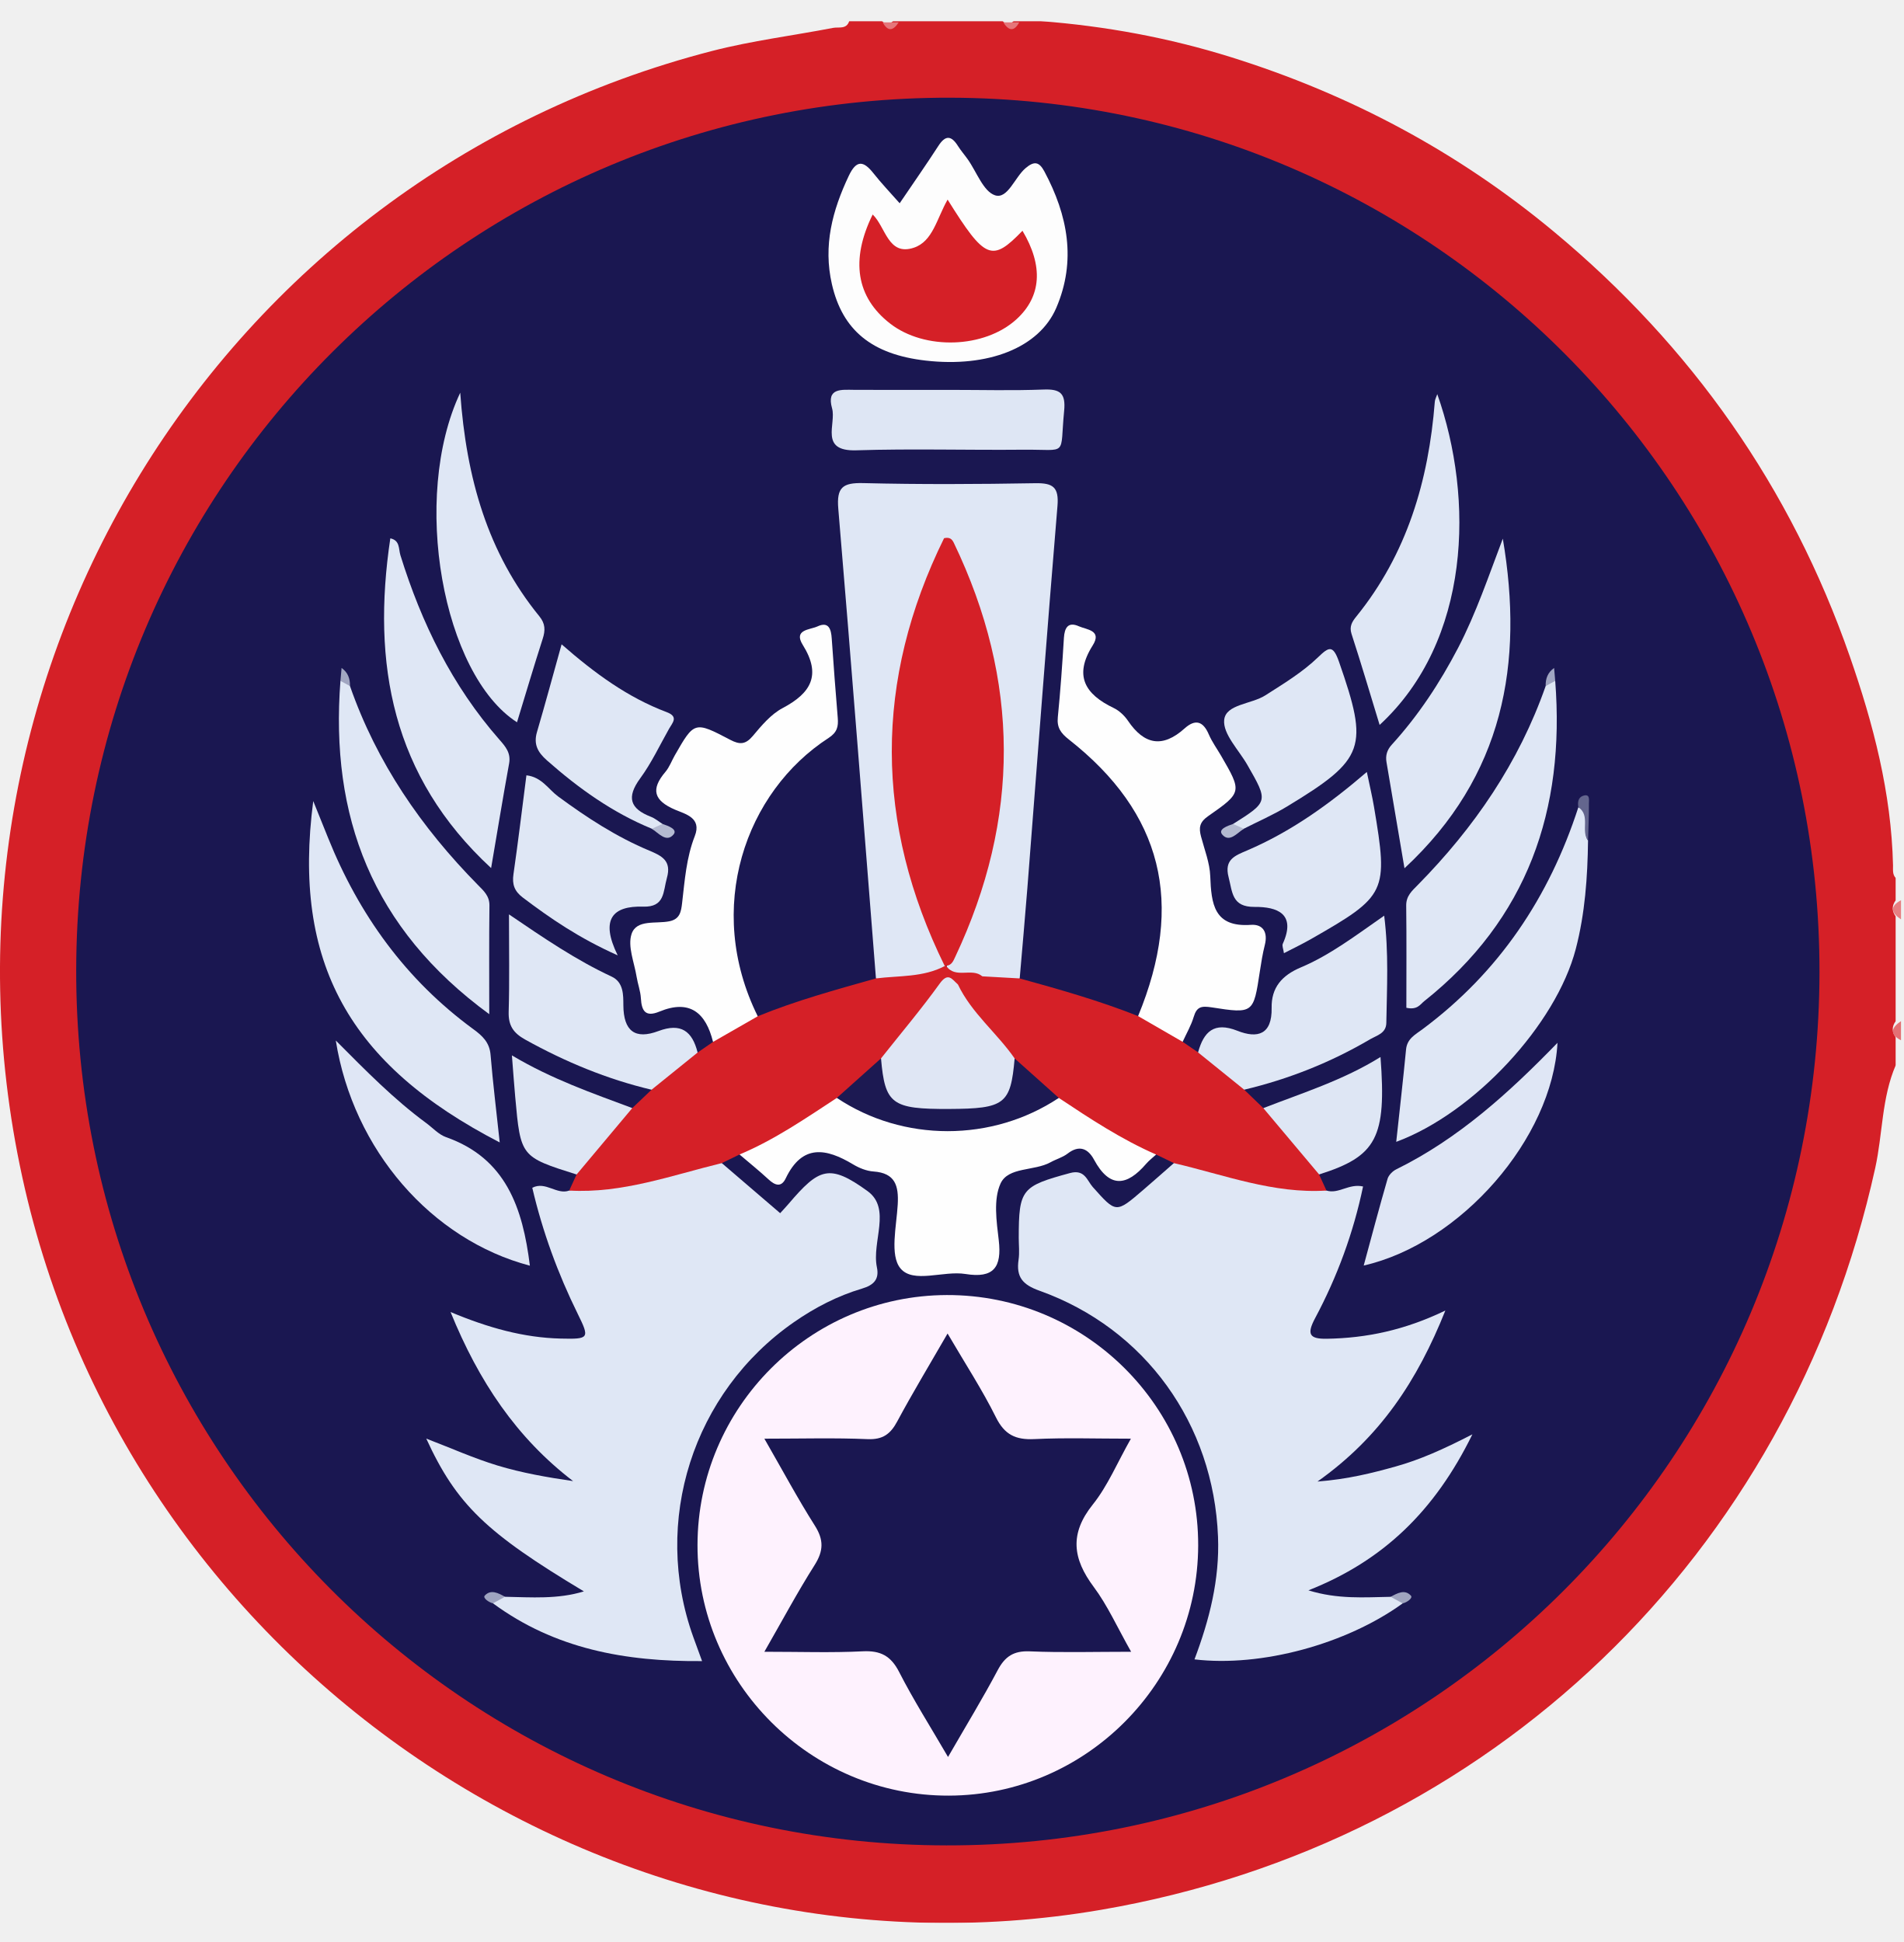
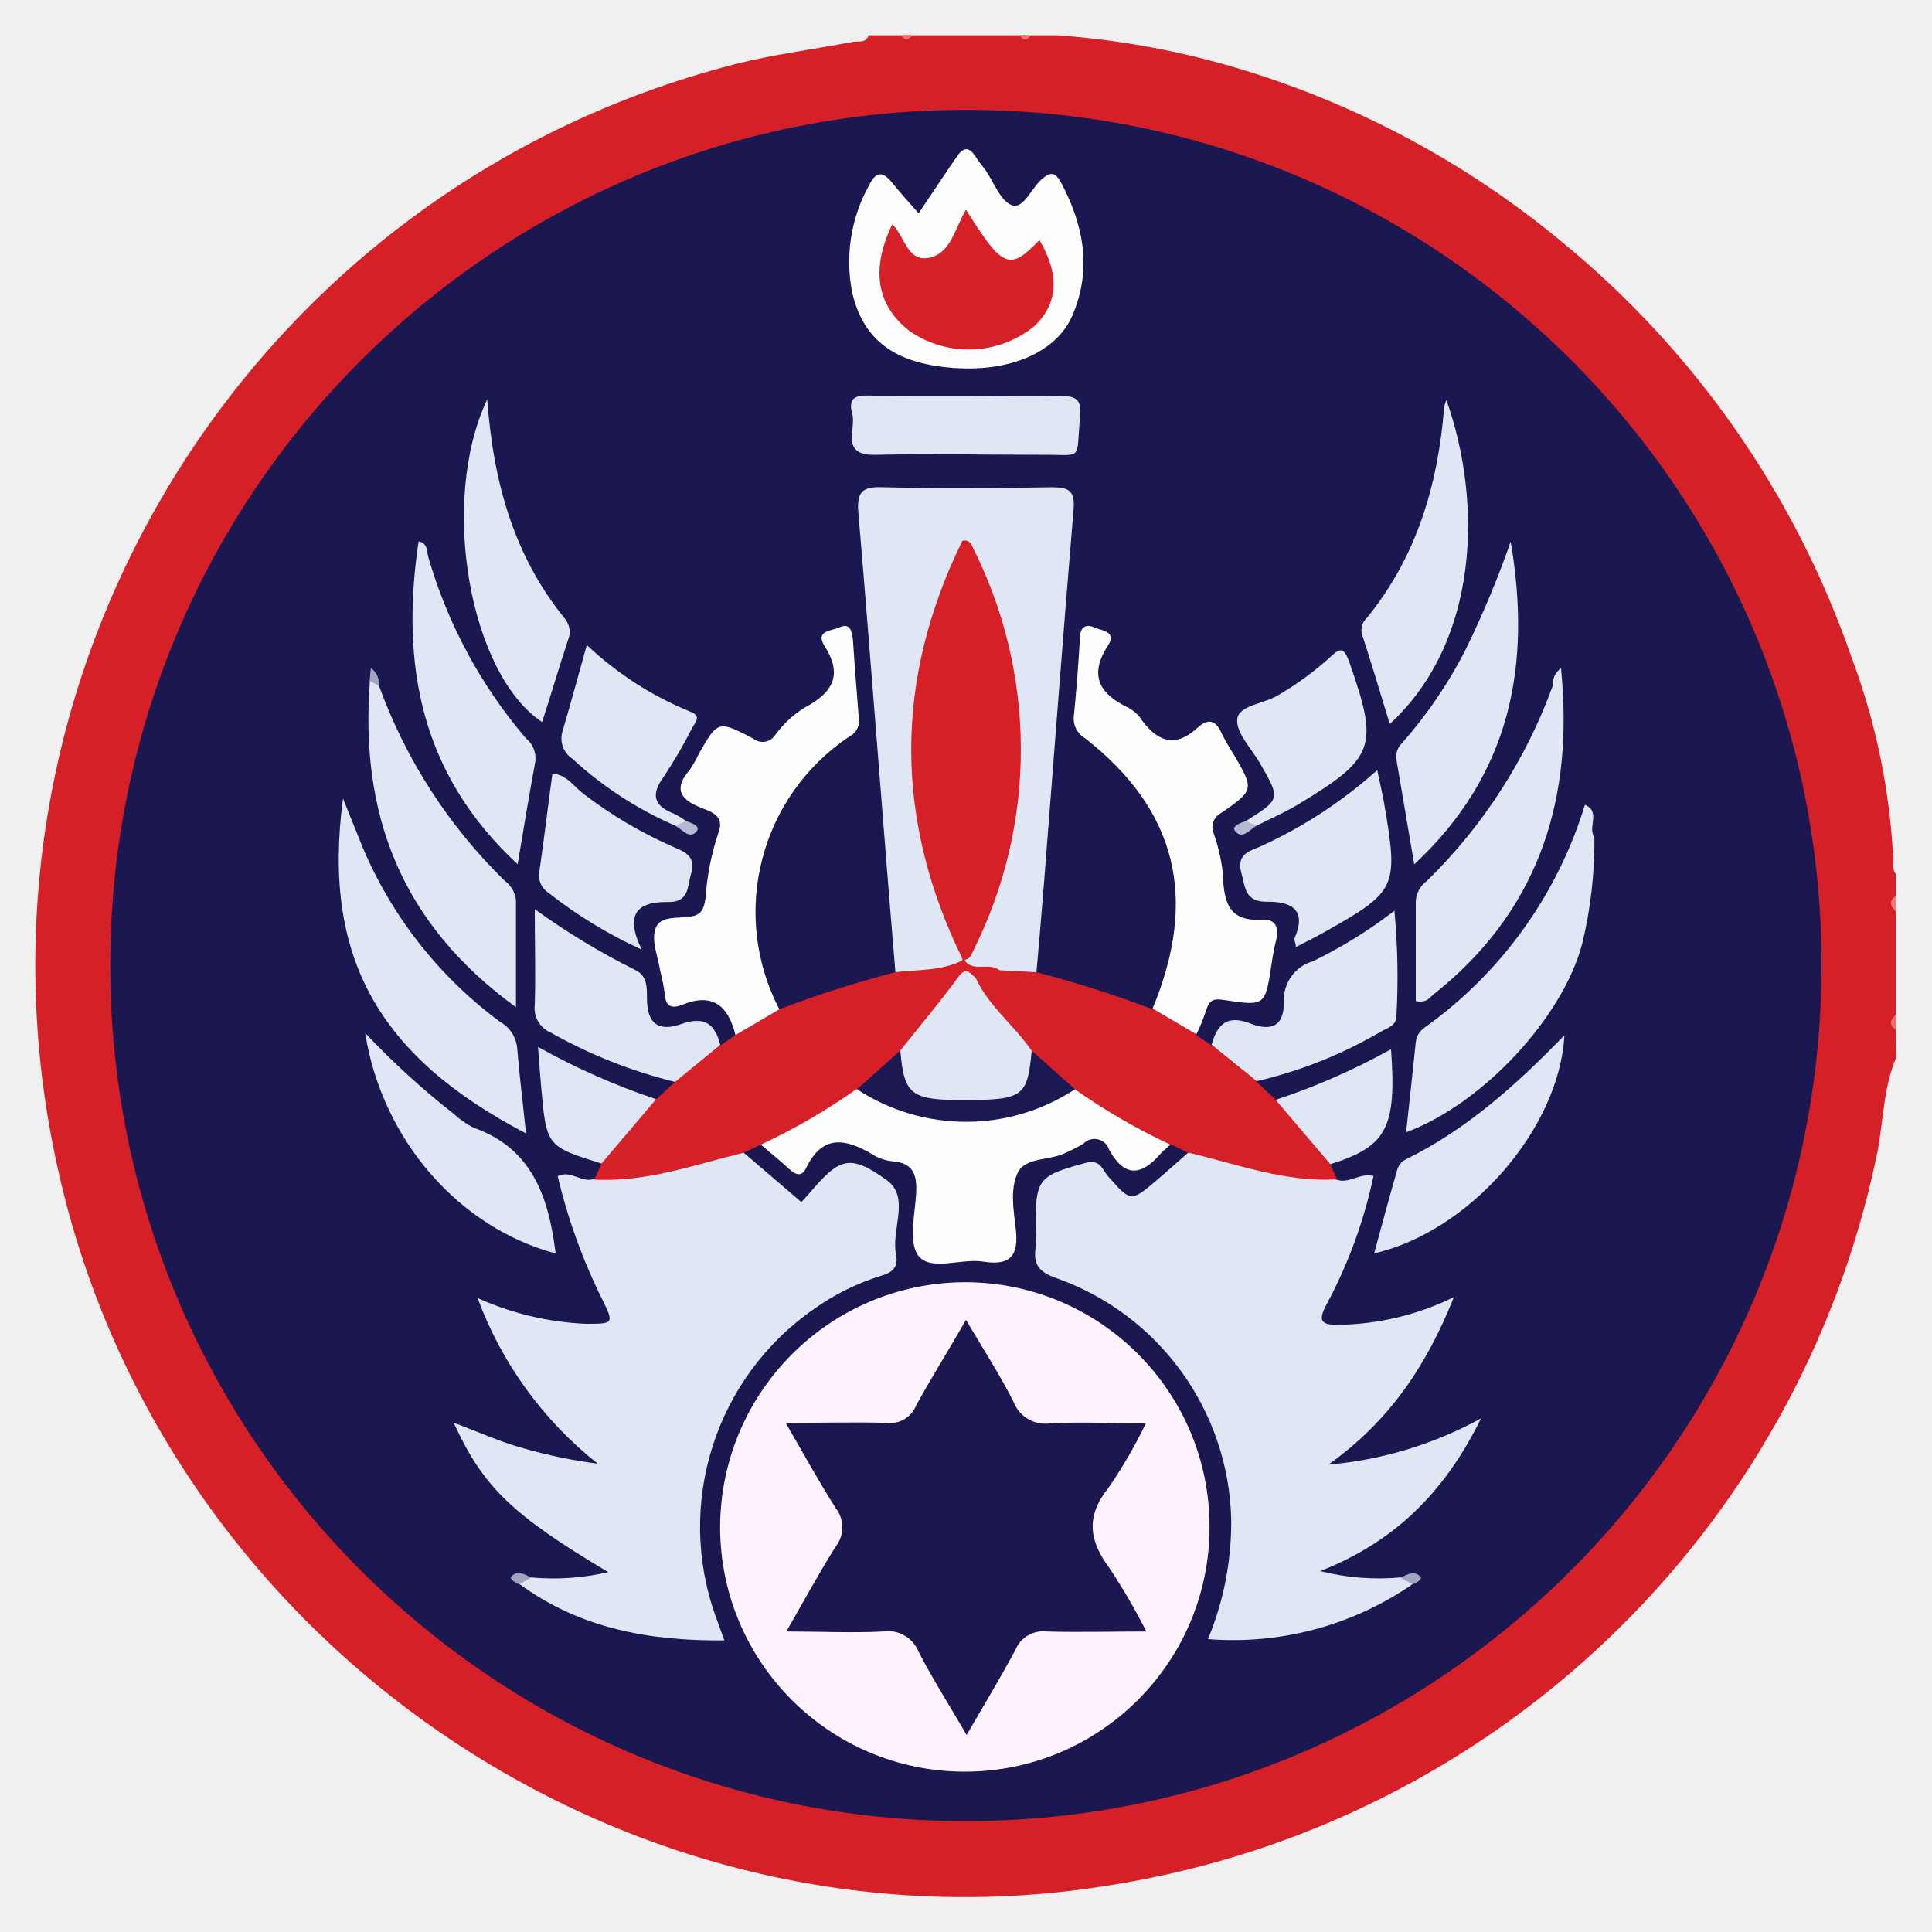
- <svg xmlns="http://www.w3.org/2000/svg" xmlns:xlink="http://www.w3.org/1999/xlink" width="50px" height="51px" viewBox="0 0 50 51" version="1.1">
+ <svg xmlns="http://www.w3.org/2000/svg" id="Layer_1" data-name="Layer 1" viewBox="0 0 150 150">
  <defs>
-     <polygon id="path-1" points="0 0 49.786 0 49.786 49.945 0 49.945" />
-     <polygon id="path-3" points="0.073 0 0.436 0 0.436 0.51 0.073 0.51" />
-     <polygon id="path-5" points="0.073 0 0.436 0 0.436 0.51 0.073 0.51" />
-     <polygon id="path-7" points="0 0.082 0.509 0.082 0.509 0.429 0 0.429" />
-     <polygon id="path-9" points="0 0.082 0.509 0.082 0.509 0.429 0 0.429" />
+     <style>.cls-1{fill:#d52027;}.cls-2{fill:#e77f82;}.cls-3{fill:#e47074;}.cls-4{fill:#e5767a;}.cls-5{fill:#e5757a;}.cls-6{fill:#1a1751;}.cls-7{fill:#fef2fe;}.cls-8{fill:#dfe7f5;}.cls-9{fill:#fefefe;}.cls-10{fill:#fdfdfd;}.cls-11{fill:#dfe6f5;}.cls-12{fill:#dee6f4;}.cls-13{fill:#b4bad1;}.cls-14{fill:#a0a5c0;}.cls-15{fill:#a1a6c1;}.cls-16{fill:#9fa4c0;}.cls-17{fill:#dfe6f4;}.cls-18{fill:#1c1952;}</style>
  </defs>
-   <g id="2022" stroke="none" stroke-width="1" fill="none" fill-rule="evenodd">
-     <g id="OpenbaseComplete" transform="translate(-305, -237)">
-       <g id="Group-7" transform="translate(-10, 63)">
-         <g id="Header" transform="translate(0, 160)">
-           <g id="Tel-nof" transform="translate(315, 14.5)">
-             <g id="Group-3" transform="translate(0, 0.055252)">
-               <mask id="mask-2" fill="white">
-                 <use xlink:href="#path-1" />
-               </mask>
-               <g id="Clip-2" />
-               <path d="M49.786,27.412 C49.412,28.274 49.443,29.218 49.245,30.118 C47,40.295 39.132,47.848 28.917,49.599 C16.034,51.806 3.394,43.224 0.586,30.361 C-2.292,17.184 5.694,4.135 18.705,0.782 C19.745,0.514 20.819,0.381 21.877,0.177 C22.025,0.148 22.228,0.223 22.301,-0 L23.164,-0 C23.26,0.091 23.356,0.091 23.452,-0 L26.33,-0 C26.426,0.091 26.522,0.091 26.618,-0 L27.337,-0 C29.033,0.13 30.693,0.436 32.321,0.944 C35.452,1.922 38.29,3.435 40.812,5.534 C44.42,8.535 47.032,12.245 48.578,16.686 C49.195,18.457 49.668,20.271 49.712,22.167 C49.715,22.285 49.691,22.409 49.786,22.506 L49.786,23.083 C49.678,23.228 49.678,23.372 49.786,23.516 L49.786,26.257 C49.678,26.402 49.678,26.546 49.786,26.69 L49.786,27.412 Z" id="Fill-1" fill="#D52027" mask="url(#mask-2)" />
-             </g>
-             <g id="Group-6" transform="translate(49.4911, 23.13861)">
-               <mask id="mask-4" fill="white">
-                 <use xlink:href="#path-3" />
-               </mask>
-               <g id="Clip-5" />
-               <path d="M0.436,0.51 C0.184,0.34 0.114,0.17 0.436,0 L0.436,0.51 Z" id="Fill-4" fill="#E77F82" mask="url(#mask-4)" />
-             </g>
-             <g id="Group-9" transform="translate(49.49079, 26.31259)">
-               <mask id="mask-6" fill="white">
-                 <use xlink:href="#path-5" />
-               </mask>
-               <g id="Clip-8" />
-               <path d="M0.436,0.51 C0.109,0.34 0.185,0.17 0.436,0 L0.436,0.51 Z" id="Fill-7" fill="#E47074" mask="url(#mask-6)" />
-             </g>
-             <g id="Group-12" transform="translate(26.30155, 0.000031)">
-               <mask id="mask-8" fill="white">
-                 <use xlink:href="#path-7" />
-               </mask>
-               <g id="Clip-11" />
-               <path d="M0.467,0.082 C0.325,0.346 0.183,0.307 0.042,0.082 L0.467,0.082 Z" id="Fill-10" fill="#E5767A" mask="url(#mask-8)" />
-             </g>
-             <g id="Group-15" transform="translate(23.13573, 0)">
-               <mask id="mask-10" fill="white">
-                 <use xlink:href="#path-9" />
-               </mask>
-               <g id="Clip-14" />
-               <path d="M0.467,0.082 C0.325,0.306 0.183,0.346 0.042,0.082 L0.467,0.082 Z" id="Fill-13" fill="#E5757A" mask="url(#mask-10)" />
-             </g>
-             <path d="M47.781,25.032 C47.768,37.739 37.529,47.98 24.855,47.963 C12.192,47.946 1.974,37.662 2.001,24.961 C2.027,12.258 12.28,2.034 24.96,2.066 C37.591,2.097 47.794,12.365 47.781,25.032" id="Fill-16" fill="#1A1751" />
-             <path d="M24.862,33.51 C28.506,33.499 31.474,36.455 31.465,40.086 C31.456,43.693 28.515,46.645 24.921,46.656 C21.291,46.668 18.311,43.697 18.317,40.073 C18.323,36.466 21.259,33.521 24.862,33.51" id="Fill-18" fill="#FEF2FE" />
-             <path d="M36.836,41.607 C35.359,42.676 33.124,43.286 31.368,43.078 C31.761,42.036 32.03,40.979 31.986,39.859 C31.871,36.9 30.081,34.391 27.299,33.397 C26.85,33.237 26.683,33.035 26.748,32.585 C26.776,32.397 26.753,32.201 26.753,32.009 C26.753,30.726 26.832,30.651 28.1,30.306 C28.488,30.201 28.547,30.504 28.696,30.672 C29.31,31.359 29.302,31.368 30.015,30.755 C30.288,30.521 30.556,30.282 30.827,30.045 C30.945,29.945 31.092,29.912 31.229,29.954 C32.41,30.317 33.646,30.437 34.834,30.766 C35.153,30.865 35.421,30.574 35.795,30.659 C35.541,31.877 35.117,33.029 34.535,34.119 C34.315,34.533 34.378,34.666 34.844,34.658 C35.882,34.64 36.876,34.436 37.956,33.917 C37.22,35.756 36.249,37.238 34.598,38.408 C35.402,38.344 36.026,38.187 36.649,38.013 C37.286,37.835 37.889,37.568 38.666,37.168 C37.678,39.184 36.318,40.492 34.36,41.265 C35.133,41.504 35.828,41.447 36.52,41.435 C36.677,41.397 36.85,41.329 36.836,41.607" id="Fill-20" fill="#DFE7F5" />
-             <path d="M18.955,30.045 C19.461,30.48 19.969,30.914 20.488,31.36 C20.58,31.258 20.646,31.189 20.708,31.116 C21.51,30.176 21.777,30.053 22.781,30.779 C23.417,31.239 22.888,32.11 23.028,32.781 C23.096,33.103 22.937,33.251 22.639,33.34 C21.994,33.532 21.401,33.838 20.848,34.223 C18.194,36.069 17.114,39.453 18.207,42.493 C18.271,42.67 18.336,42.846 18.437,43.123 C16.416,43.14 14.569,42.801 12.946,41.606 C12.93,41.326 13.106,41.399 13.262,41.434 C13.954,41.447 14.649,41.503 15.333,41.292 C12.765,39.753 11.99,39.011 11.194,37.28 C11.862,37.536 12.452,37.801 13.065,37.987 C13.702,38.18 14.362,38.296 15.05,38.396 C13.562,37.257 12.574,35.778 11.832,33.956 C12.824,34.371 13.749,34.629 14.723,34.653 C15.477,34.671 15.489,34.648 15.169,33.998 C14.65,32.945 14.249,31.85 13.978,30.693 C14.328,30.511 14.621,30.887 14.948,30.766 C16.158,30.428 17.418,30.317 18.623,29.952 C18.736,29.918 18.858,29.965 18.955,30.045" id="Fill-22" fill="#DFE7F5" />
-             <path d="M23.003,25.195 C22.677,21.082 22.361,16.969 22.014,12.859 C21.966,12.297 22.132,12.175 22.666,12.187 C24.172,12.224 25.681,12.216 27.188,12.19 C27.652,12.182 27.811,12.292 27.77,12.787 C27.491,16.133 27.241,19.482 26.979,22.829 C26.917,23.618 26.845,24.406 26.778,25.195 C26.477,25.424 26.141,25.35 25.809,25.308 C25.501,25.147 25.053,25.326 24.85,24.912 C25.196,23.793 25.664,22.714 25.908,21.558 C26.427,19.1 26.105,16.743 25.144,14.451 C25.09,14.323 25.048,14.174 24.805,14.124 C24.163,15.51 23.738,16.958 23.648,18.508 C23.532,20.49 23.932,22.371 24.696,24.187 C24.8,24.433 24.903,24.675 24.798,24.949 C24.248,25.385 23.651,25.476 23.003,25.195" id="Fill-24" fill="#DFE7F5" />
-             <path d="M23.003,25.195 C23.612,25.119 24.242,25.169 24.81,24.87 L24.846,24.863 C25.086,25.218 25.521,24.903 25.796,25.14 C25.66,25.335 25.44,25.338 25.24,25.384 C24.959,25.39 24.753,25.512 24.598,25.754 C24.215,26.353 23.674,26.825 23.258,27.399 C22.886,27.785 22.414,28.055 22.051,28.452 C21.455,28.871 20.868,29.305 20.218,29.639 C19.97,29.766 19.725,29.933 19.421,29.819 C19.266,29.894 19.11,29.97 18.955,30.045 C17.634,30.367 16.34,30.846 14.948,30.766 C15.012,30.625 15.077,30.484 15.141,30.344 C15.445,29.608 15.87,28.974 16.604,28.6 C16.773,28.44 16.941,28.279 17.11,28.118 C17.34,27.577 17.735,27.241 18.32,27.141 C18.455,27.048 18.59,26.955 18.725,26.862 C19.015,26.46 19.381,26.191 19.9,26.188 C20.908,25.776 21.957,25.49 23.003,25.195" id="Fill-26" fill="#D52027" />
-             <path d="M25.156,25.354 C25.304,25.088 25.573,25.184 25.795,25.14 C26.123,25.158 26.45,25.177 26.778,25.195 C27.827,25.485 28.874,25.781 29.887,26.184 C30.399,26.197 30.767,26.46 31.057,26.86 C31.192,26.952 31.327,27.045 31.463,27.137 C32,27.298 32.47,27.541 32.674,28.117 C32.841,28.278 33.009,28.439 33.176,28.601 C33.912,28.972 34.335,29.608 34.64,30.343 C34.705,30.484 34.77,30.625 34.834,30.766 C33.439,30.854 32.15,30.353 30.826,30.045 C30.671,29.97 30.517,29.895 30.362,29.82 C29.945,29.945 29.635,29.682 29.318,29.504 C28.765,29.194 28.244,28.829 27.732,28.454 C27.37,28.055 26.932,27.743 26.524,27.397 C26.186,26.974 25.826,26.569 25.475,26.158 C25.289,25.94 25.026,25.714 25.156,25.354" id="Fill-28" fill="#D52027" />
-             <path d="M19.899,26.189 C19.508,26.413 19.116,26.637 18.725,26.862 C18.536,26.098 18.117,25.736 17.317,26.066 C16.95,26.218 16.849,26.05 16.83,25.714 C16.819,25.525 16.748,25.341 16.718,25.153 C16.657,24.775 16.478,24.354 16.585,24.029 C16.715,23.635 17.23,23.768 17.584,23.693 C17.856,23.636 17.887,23.439 17.913,23.211 C17.982,22.619 18.024,22.022 18.246,21.456 C18.434,20.975 17.997,20.879 17.726,20.763 C17.171,20.525 17.082,20.231 17.474,19.771 C17.58,19.646 17.638,19.481 17.721,19.336 C18.232,18.444 18.237,18.435 19.177,18.929 C19.425,19.059 19.577,19.055 19.768,18.829 C19.998,18.555 20.245,18.258 20.551,18.096 C21.3,17.701 21.574,17.226 21.083,16.439 C20.827,16.03 21.272,16.041 21.464,15.952 C21.761,15.813 21.826,16.018 21.842,16.271 C21.889,16.965 21.943,17.659 22,18.352 C22.019,18.579 21.986,18.733 21.759,18.88 C19.575,20.294 18.492,23.35 19.899,26.189" id="Fill-30" fill="#FEFEFE" />
-             <path d="M31.057,26.86 C30.667,26.634 30.277,26.409 29.887,26.184 C31.113,23.216 30.528,20.853 28.069,18.92 C27.859,18.754 27.751,18.61 27.779,18.335 C27.848,17.642 27.897,16.948 27.939,16.253 C27.956,15.98 28.053,15.822 28.332,15.947 C28.534,16.037 28.948,16.05 28.695,16.45 C28.194,17.243 28.491,17.732 29.248,18.094 C29.393,18.164 29.529,18.293 29.621,18.428 C30.048,19.06 30.53,19.15 31.109,18.629 C31.391,18.376 31.596,18.439 31.745,18.789 C31.83,18.985 31.959,19.162 32.067,19.348 C32.615,20.294 32.624,20.308 31.728,20.932 C31.496,21.093 31.48,21.241 31.54,21.469 C31.631,21.814 31.769,22.16 31.782,22.509 C31.81,23.235 31.875,23.857 32.85,23.788 C33.17,23.766 33.299,23.987 33.215,24.316 C33.157,24.547 33.119,24.784 33.083,25.02 C32.918,26.11 32.916,26.127 31.819,25.955 C31.546,25.913 31.427,25.938 31.347,26.207 C31.279,26.433 31.156,26.643 31.057,26.86" id="Fill-32" fill="#FEFEFE" />
-             <path d="M27.805,28.333 C28.628,28.88 29.452,29.424 30.361,29.82 C30.274,29.9 30.177,29.973 30.1,30.062 C29.592,30.653 29.139,30.713 28.729,29.953 C28.573,29.664 28.342,29.558 28.035,29.796 C27.905,29.896 27.735,29.941 27.59,30.022 C27.161,30.26 26.478,30.139 26.275,30.581 C26.084,31 26.17,31.576 26.228,32.071 C26.311,32.782 26.096,33.077 25.354,32.957 C24.773,32.863 23.982,33.217 23.646,32.809 C23.362,32.464 23.543,31.705 23.575,31.133 C23.603,30.636 23.509,30.305 22.937,30.265 C22.754,30.252 22.562,30.174 22.402,30.078 C21.694,29.653 21.068,29.539 20.634,30.445 C20.518,30.689 20.354,30.633 20.181,30.472 C19.936,30.245 19.675,30.036 19.421,29.819 C20.336,29.434 21.151,28.874 21.976,28.333 C22.172,28.319 22.354,28.369 22.532,28.452 C24.104,29.191 25.677,29.191 27.25,28.452 C27.426,28.369 27.608,28.319 27.805,28.333" id="Fill-34" fill="#FEFEFE" />
-             <path d="M23.626,4.838 C23.999,4.287 24.329,3.817 24.64,3.335 C24.826,3.045 24.981,3.053 25.157,3.335 C25.234,3.456 25.329,3.565 25.412,3.682 C25.648,4.013 25.822,4.528 26.131,4.629 C26.462,4.736 26.647,4.158 26.932,3.916 C27.159,3.723 27.289,3.747 27.425,4 C28.041,5.152 28.271,6.346 27.738,7.586 C27.287,8.635 25.947,9.156 24.313,8.97 C22.888,8.808 22.123,8.168 21.847,6.966 C21.613,5.949 21.859,5.028 22.289,4.119 C22.491,3.692 22.676,3.719 22.939,4.052 C23.144,4.312 23.374,4.552 23.626,4.838" id="Fill-36" fill="#FDFDFD" />
-             <path d="M13.123,29.502 C9.166,27.459 7.673,24.776 8.226,20.537 C8.381,20.922 8.498,21.213 8.616,21.504 C9.429,23.527 10.661,25.233 12.429,26.527 C12.671,26.703 12.857,26.877 12.883,27.205 C12.944,27.942 13.035,28.677 13.123,29.502" id="Fill-38" fill="#DFE7F5" />
-             <path d="M41.703,21.573 C41.691,22.534 41.624,23.489 41.381,24.421 C40.863,26.407 38.714,28.728 36.666,29.487 C36.755,28.659 36.847,27.861 36.924,27.061 C36.951,26.775 37.169,26.669 37.356,26.529 C39.361,25.038 40.683,23.065 41.449,20.699 C41.885,20.888 41.512,21.313 41.703,21.573" id="Fill-40" fill="#DFE7F5" />
-             <path d="M9.191,17.517 C9.892,19.528 11.066,21.234 12.55,22.74 C12.701,22.894 12.856,23.027 12.853,23.281 C12.842,24.183 12.848,25.086 12.848,26.134 C9.759,23.875 8.668,20.93 8.94,17.381 C9.097,17.291 9.127,17.435 9.191,17.517" id="Fill-42" fill="#DFE7F5" />
-             <path d="M40.841,17.381 C41.104,20.765 40.116,23.636 37.399,25.794 C37.296,25.876 37.222,26.03 36.932,25.966 C36.932,25.087 36.939,24.184 36.928,23.282 C36.925,23.027 37.081,22.895 37.232,22.741 C38.715,21.235 39.887,19.527 40.59,17.517 C40.654,17.435 40.684,17.292 40.841,17.381" id="Fill-44" fill="#DFE7F5" />
-             <path d="M39.465,13.646 C40.02,16.919 39.493,19.878 36.883,22.302 C36.719,21.33 36.566,20.424 36.411,19.519 C36.38,19.34 36.424,19.195 36.548,19.058 C37.246,18.292 37.812,17.433 38.291,16.514 C38.767,15.598 39.093,14.623 39.465,13.646" id="Fill-46" fill="#DFE7F5" />
-             <path d="M12.897,22.297 C10.293,19.89 9.759,16.928 10.25,13.638 C10.508,13.691 10.464,13.916 10.515,14.081 C11.069,15.864 11.874,17.511 13.114,18.923 C13.276,19.107 13.421,19.274 13.369,19.554 C13.207,20.442 13.062,21.332 12.897,22.297" id="Fill-48" fill="#DFE7F5" />
-             <path d="M37.744,9.851 C38.717,12.596 38.625,16.329 36.23,18.538 C35.981,17.722 35.747,16.931 35.492,16.147 C35.428,15.949 35.511,15.823 35.615,15.694 C36.948,14.05 37.516,12.126 37.679,10.051 C37.683,9.989 37.718,9.929 37.744,9.851" id="Fill-50" fill="#DFE7F5" />
-             <path d="M12.086,9.813 C12.246,12.064 12.809,14.022 14.164,15.685 C14.322,15.878 14.324,16.054 14.251,16.278 C14.017,17.004 13.801,17.736 13.577,18.468 C11.626,17.214 10.786,12.575 12.086,9.813" id="Fill-52" fill="#DFE7F5" />
-             <path d="M32.674,28.117 C32.27,27.79 31.866,27.464 31.462,27.138 C31.611,26.594 31.882,26.327 32.493,26.569 C33.025,26.78 33.407,26.671 33.394,25.97 C33.384,25.44 33.658,25.117 34.162,24.905 C34.93,24.581 35.599,24.069 36.35,23.547 C36.472,24.524 36.421,25.443 36.406,26.36 C36.402,26.639 36.16,26.688 35.984,26.791 C34.948,27.4 33.843,27.839 32.674,28.117" id="Fill-54" fill="#DFE7F5" />
-             <path d="M18.32,27.141 C17.916,27.467 17.513,27.793 17.11,28.118 C15.94,27.841 14.843,27.385 13.792,26.801 C13.481,26.628 13.348,26.433 13.358,26.072 C13.382,25.263 13.366,24.451 13.366,23.513 C14.296,24.146 15.137,24.717 16.06,25.146 C16.381,25.295 16.368,25.64 16.37,25.898 C16.374,26.582 16.68,26.806 17.291,26.577 C17.884,26.354 18.18,26.581 18.32,27.141" id="Fill-56" fill="#DFE7F5" />
-             <path d="M16.221,24.589 C15.198,24.132 14.455,23.619 13.729,23.071 C13.509,22.904 13.445,22.726 13.484,22.457 C13.607,21.605 13.709,20.75 13.824,19.861 C14.226,19.906 14.401,20.227 14.654,20.414 C15.407,20.969 16.186,21.477 17.05,21.838 C17.387,21.979 17.64,22.108 17.513,22.557 C17.412,22.916 17.463,23.328 16.888,23.31 C16.092,23.285 15.754,23.639 16.221,24.589" id="Fill-58" fill="#DFE7F5" />
-             <path d="M35.894,19.773 C35.971,20.146 36.037,20.418 36.083,20.693 C36.46,22.934 36.416,23.025 34.43,24.16 C34.204,24.289 33.969,24.402 33.717,24.532 C33.702,24.422 33.663,24.339 33.687,24.285 C34.044,23.495 33.54,23.312 32.946,23.317 C32.347,23.322 32.366,22.929 32.264,22.537 C32.142,22.07 32.435,21.969 32.753,21.833 C33.896,21.343 34.9,20.628 35.894,19.773" id="Fill-60" fill="#DFE7F5" />
-             <path d="M35.812,32.735 C36.022,31.961 36.221,31.208 36.438,30.459 C36.467,30.36 36.571,30.255 36.668,30.208 C38.298,29.405 39.622,28.204 40.901,26.886 C40.767,29.394 38.362,32.154 35.812,32.735" id="Fill-62" fill="#DFE6F5" />
-             <path d="M24.959,9.739 C25.773,9.739 26.589,9.761 27.403,9.73 C27.841,9.713 27.991,9.826 27.945,10.292 C27.826,11.51 28.068,11.299 26.873,11.31 C25.411,11.324 23.947,11.28 22.486,11.326 C21.507,11.356 21.966,10.633 21.851,10.225 C21.697,9.679 22.102,9.736 22.441,9.738 C23.28,9.742 24.119,9.739 24.959,9.739" id="Fill-64" fill="#DEE6F4" />
-             <path d="M13.915,32.739 C11.336,32.06 9.274,29.701 8.818,26.825 C9.614,27.626 10.348,28.372 11.191,28.992 C11.365,29.12 11.521,29.296 11.715,29.364 C13.286,29.917 13.728,31.222 13.915,32.739" id="Fill-66" fill="#DFE6F5" />
-             <path d="M32.383,21.138 C33.311,20.552 33.31,20.553 32.755,19.585 C32.53,19.193 32.11,18.774 32.148,18.405 C32.191,17.991 32.862,17.996 33.23,17.76 C33.713,17.451 34.205,17.155 34.618,16.756 C34.897,16.487 35.006,16.428 35.164,16.882 C35.947,19.13 35.857,19.433 33.802,20.678 C33.438,20.899 33.043,21.07 32.663,21.264 C32.513,21.347 32.38,21.395 32.383,21.138" id="Fill-68" fill="#DFE7F5" />
-             <path d="M17.118,21.264 C16.087,20.841 15.195,20.204 14.363,19.469 C14.122,19.256 14.006,19.047 14.102,18.722 C14.317,17.991 14.515,17.256 14.748,16.421 C15.629,17.192 16.494,17.82 17.506,18.201 C17.828,18.322 17.66,18.479 17.571,18.637 C17.323,19.076 17.107,19.539 16.811,19.942 C16.447,20.44 16.544,20.737 17.093,20.95 C17.203,20.992 17.297,21.074 17.398,21.138 C17.402,21.396 17.268,21.346 17.118,21.264" id="Fill-70" fill="#DFE7F5" />
-             <path d="M16.604,28.6 C16.116,29.182 15.629,29.763 15.142,30.344 C13.673,29.88 13.672,29.88 13.53,28.308 C13.502,28.001 13.481,27.694 13.443,27.216 C14.497,27.844 15.556,28.208 16.604,28.6" id="Fill-72" fill="#DEE6F4" />
-             <path d="M34.641,30.343 C34.152,29.762 33.664,29.181 33.176,28.601 C34.211,28.199 35.275,27.867 36.253,27.259 C36.414,29.378 36.151,29.866 34.641,30.343" id="Fill-74" fill="#DEE6F4" />
-             <path d="M41.703,21.573 C41.505,21.315 41.775,20.92 41.449,20.699 C41.428,20.577 41.44,20.448 41.564,20.402 C41.765,20.329 41.725,20.512 41.726,20.603 C41.728,20.926 41.712,21.25 41.703,21.573" id="Fill-76" fill="#64668E" />
-             <path d="M17.118,21.264 C17.211,21.222 17.305,21.18 17.398,21.138 C17.546,21.188 17.804,21.278 17.686,21.417 C17.499,21.637 17.297,21.38 17.118,21.264" id="Fill-78" fill="#B4BAD1" />
-             <path d="M32.383,21.138 C32.476,21.18 32.569,21.222 32.663,21.264 C32.485,21.379 32.285,21.637 32.097,21.417 C31.978,21.277 32.235,21.188 32.383,21.138" id="Fill-80" fill="#B4BAD1" />
-             <path d="M36.836,41.607 C36.731,41.549 36.625,41.492 36.52,41.435 C36.695,41.339 36.893,41.229 37.052,41.405 C37.107,41.465 36.955,41.581 36.836,41.607" id="Fill-82" fill="#A0A5C0" />
-             <path d="M9.191,17.517 C9.107,17.472 9.024,17.427 8.94,17.381 C8.95,17.268 8.96,17.155 8.97,17.042 C9.136,17.157 9.195,17.323 9.191,17.517" id="Fill-84" fill="#A1A6C1" />
-             <path d="M40.841,17.381 C40.757,17.426 40.674,17.471 40.59,17.517 C40.585,17.321 40.646,17.157 40.812,17.042 C40.821,17.155 40.831,17.268 40.841,17.381" id="Fill-86" fill="#A1A6C2" />
-             <path d="M13.262,41.434 C13.157,41.492 13.051,41.549 12.946,41.606 C12.829,41.579 12.675,41.463 12.729,41.404 C12.889,41.229 13.087,41.337 13.262,41.434" id="Fill-88" fill="#9FA4C0" />
-             <path d="M20.073,37.282 C21.062,37.282 21.923,37.257 22.782,37.294 C23.181,37.311 23.383,37.163 23.562,36.829 C23.958,36.091 24.392,35.373 24.884,34.52 C25.341,35.302 25.79,35.989 26.153,36.719 C26.381,37.18 26.673,37.316 27.161,37.293 C27.968,37.254 28.778,37.282 29.698,37.282 C29.338,37.917 29.089,38.523 28.696,39.013 C28.083,39.779 28.169,40.434 28.722,41.175 C29.087,41.664 29.34,42.236 29.704,42.878 C28.74,42.878 27.89,42.903 27.041,42.867 C26.62,42.85 26.392,43 26.2,43.362 C25.81,44.097 25.376,44.809 24.896,45.641 C24.43,44.84 23.987,44.143 23.612,43.409 C23.394,42.983 23.122,42.843 22.654,42.866 C21.843,42.907 21.029,42.878 20.073,42.878 C20.54,42.065 20.94,41.315 21.393,40.6 C21.629,40.226 21.635,39.937 21.397,39.563 C20.95,38.859 20.556,38.122 20.073,37.282" id="Fill-90" fill="#1A1751" />
-             <path d="M24.846,24.863 L24.81,24.87 C22.963,21.118 22.954,17.369 24.792,13.634 C24.943,13.6 25.001,13.66 25.047,13.754 C26.788,17.373 26.796,20.998 25.085,24.629 C25.035,24.735 24.992,24.852 24.846,24.863" id="Fill-92" fill="#D52027" />
-             <path d="M25.156,25.354 C25.515,26.107 26.179,26.625 26.645,27.296 C26.935,28.205 26.759,28.536 25.853,28.742 C25.213,28.888 24.567,28.888 23.928,28.742 C23.022,28.535 22.847,28.206 23.136,27.295 C23.653,26.642 24.192,26.005 24.678,25.33 C24.902,25.019 25.004,25.221 25.156,25.354" id="Fill-94" fill="#DFE6F4" />
-             <path d="M23.136,27.295 C23.24,28.498 23.418,28.63 24.927,28.623 C26.388,28.616 26.541,28.498 26.645,27.296 C27.032,27.642 27.418,27.988 27.805,28.333 C26.053,29.497 23.717,29.497 21.976,28.333 C22.363,27.987 22.749,27.641 23.136,27.295" id="Fill-96" fill="#1C1952" />
-             <path d="M24.885,4.742 C25.871,6.322 26.049,6.39 26.851,5.56 C27.403,6.487 27.349,7.286 26.694,7.884 C25.855,8.651 24.279,8.703 23.371,7.994 C22.489,7.306 22.327,6.333 22.917,5.133 C23.261,5.462 23.32,6.229 23.996,6.006 C24.497,5.841 24.597,5.247 24.885,4.742" id="Fill-98" fill="#D52027" />
-           </g>
-         </g>
-       </g>
-     </g>
+   <g id="SUHSDX.tif">
+     <path class="cls-1" d="M147.24,82.06c-1.08,2.5-1,5.23-1.57,7.84a72.33,72.33,0,0,1-59,56.39C49.29,152.68,12.61,127.83,4.46,90.6A72.28,72.28,0,0,1,57,5c3-.77,6.14-1.16,9.21-1.75.43-.08,1,.14,1.23-.51H70a.55.55,0,0,0,.84,0h8.35a.55.55,0,0,0,.84,0h2.08A65.43,65.43,0,0,1,96.56,5.44,71.38,71.38,0,0,1,121.2,18.73,72.29,72.29,0,0,1,143.74,51,51.87,51.87,0,0,1,147,66.88c0,.34-.06.7.21,1v1.67a1,1,0,0,0,0,1.25v7.94a1,1,0,0,0,0,1.25Z" />
+     <path class="cls-2" d="M147.24,70.78c-.49-.41-.63-.83,0-1.25Z" />
+     <path class="cls-3" d="M147.24,80c-.64-.42-.49-.83,0-1.25Z" />
+     <path class="cls-4" d="M80,2.71c-.28.52-.56.44-.84,0Z" />
+     <path class="cls-5" d="M70.82,2.71c-.28.44-.56.52-.84,0Z" />
+     <path class="cls-6" d="M141.42,75A66.43,66.43,0,1,1,75.19,8.53,66.34,66.34,0,0,1,141.42,75Z" />
+     <path class="cls-7" d="M74.91,99.55a19,19,0,1,1-19,19A19.07,19.07,0,0,1,74.91,99.55Z" />
+     <path class="cls-8" d="M109.66,123a24.5,24.5,0,0,1-15.87,4.26,23.72,23.72,0,0,0,1.8-9.32A20.37,20.37,0,0,0,82,99.23c-1.3-.47-1.78-1-1.6-2.35a11.62,11.62,0,0,0,0-1.67c0-3.71.23-3.93,3.91-4.93,1.12-.31,1.29.57,1.73,1.06,1.78,2,1.75,2,3.83.24.79-.68,1.57-1.37,2.35-2.06a1.24,1.24,0,0,1,1.17-.26c3.43,1,7,1.4,10.46,2.35.93.29,1.7-.56,2.79-.31a37.41,37.41,0,0,1-3.66,10c-.64,1.2-.45,1.58.9,1.56a21,21,0,0,0,9-2.15c-2.13,5.33-5,9.62-9.74,13a29.67,29.67,0,0,0,6-1.14,30.05,30.05,0,0,0,5.85-2.45c-2.87,5.84-6.81,9.63-12.49,11.86a18.65,18.65,0,0,0,6.26.49C109.2,122.39,109.7,122.19,109.66,123Z" />
+     <path class="cls-8" d="M57.77,89.52l4.45,3.81c.26-.29.45-.49.63-.7,2.33-2.73,3.11-3.08,6-1,1.85,1.33.31,3.85.72,5.79.19.94-.27,1.37-1.13,1.62a18.39,18.39,0,0,0-5.2,2.56,20.59,20.59,0,0,0-7.66,23.94c.18.51.37,1,.66,1.82-5.86.05-11.22-.93-15.93-4.39,0-.81.46-.6.91-.5a18.8,18.8,0,0,0,6-.41c-7.46-4.45-9.71-6.6-12-11.61,1.94.74,3.65,1.51,5.43,2a39.44,39.44,0,0,0,5.76,1.19,29.37,29.37,0,0,1-9.33-12.86,22.78,22.78,0,0,0,8.38,2c2.19,0,2.23,0,1.3-1.89a44.45,44.45,0,0,1-3.46-9.57c1-.53,1.87.56,2.82.21,3.51-1,7.17-1.3,10.66-2.35A1.08,1.08,0,0,1,57.77,89.52Z" />
+     <path class="cls-8" d="M69.52,75.48c-1-11.9-1.87-23.81-2.88-35.71-.13-1.62.35-2,1.9-1.94,4.37.1,8.75.08,13.12,0,1.35,0,1.81.29,1.69,1.73-.81,9.68-1.54,19.38-2.3,29.07-.18,2.28-.38,4.56-.58,6.84a3.51,3.51,0,0,1-2.81.33c-.89-.46-2.2,0-2.79-1.15,1-3.24,2.37-6.36,3.08-9.7a33.89,33.89,0,0,0-2.22-20.58c-.16-.37-.28-.8-1-.94a34.71,34.71,0,0,0-3.35,12.69,36.28,36.28,0,0,0,3,16.44,2.78,2.78,0,0,1,.29,2.2A4.77,4.77,0,0,1,69.52,75.48Z" />
+     <path class="cls-1" d="M69.52,75.48c1.76-.22,3.59-.07,5.24-.94l.1,0c.7,1,2,.12,2.76.81-.39.56-1,.57-1.61.7a2.14,2.14,0,0,0-1.87,1.07c-1.11,1.74-2.68,3.1-3.89,4.76-1.08,1.12-2.44,1.9-3.5,3a46.44,46.44,0,0,1-5.32,3.44,2.74,2.74,0,0,1-2.31.52l-1.35.65c-3.84.93-7.59,2.32-11.63,2.09.18-.41.37-.81.56-1.22a9.18,9.18,0,0,1,4.24-5L52.41,84a4.45,4.45,0,0,1,3.51-2.83l1.18-.81a4.11,4.11,0,0,1,3.41-2A85.81,85.81,0,0,1,69.52,75.48Z" />
+     <path class="cls-1" d="M75.76,75.94c.43-.77,1.21-.49,1.86-.61l2.85.15a86.69,86.69,0,0,1,9,2.87,4.2,4.2,0,0,1,3.4,2l1.18.81a4.68,4.68,0,0,1,3.51,2.83L99,85.34a9.2,9.2,0,0,1,4.25,5l.56,1.22c-4,.26-7.79-1.19-11.63-2.09l-1.35-.65c-1.21.36-2.11-.4-3-.91a48.11,48.11,0,0,1-4.6-3,34,34,0,0,0-3.51-3.06c-1-1.23-2-2.4-3-3.59C76.15,77.64,75.39,77,75.76,75.94Z" />
+     <path class="cls-9" d="M60.51,78.36l-3.41,2C56.55,78.1,55.33,77.05,53,78c-1.06.43-1.36-.05-1.41-1a16.05,16.05,0,0,0-.33-1.62c-.17-1.09-.69-2.31-.38-3.25.37-1.14,1.87-.76,2.9-1,.79-.17.88-.74,1-1.4a20.1,20.1,0,0,1,1-5.08c.54-1.39-.72-1.67-1.51-2-1.61-.68-1.87-1.54-.73-2.87a8.59,8.59,0,0,0,.72-1.26c1.48-2.58,1.49-2.6,4.22-1.18a1.16,1.16,0,0,0,1.72-.29,8.11,8.11,0,0,1,2.27-2.11c2.17-1.15,3-2.52,1.54-4.8-.74-1.19.55-1.15,1.11-1.41.86-.4,1,.19,1.1.92.13,2,.29,4,.45,6a1.38,1.38,0,0,1-.7,1.52A16.36,16.36,0,0,0,60.51,78.36Z" />
+     <path class="cls-9" d="M92.89,80.3l-3.4-2c3.56-8.6,1.86-15.44-5.27-21a1.74,1.74,0,0,1-.85-1.69c.21-2,.35-4,.47-6,0-.79.33-1.25,1.14-.89.59.26,1.79.3,1,1.46-1.45,2.3-.59,3.71,1.61,4.76a2.79,2.79,0,0,1,1.08,1C90,57.72,91.36,58,93,56.48c.82-.74,1.41-.55,1.85.46a15.39,15.39,0,0,0,.93,1.62c1.59,2.74,1.62,2.78-1,4.58a1.22,1.22,0,0,0-.55,1.56,14.11,14.11,0,0,1,.7,3c.09,2.1.27,3.9,3.1,3.7.93-.06,1.31.58,1.06,1.53a20.33,20.33,0,0,0-.38,2c-.48,3.15-.48,3.2-3.67,2.71-.79-.13-1.14,0-1.37.72A14.5,14.5,0,0,1,92.89,80.3Z" />
+     <path class="cls-9" d="M83.45,84.57a48.54,48.54,0,0,0,7.42,4.3c-.25.24-.53.45-.76.7-1.47,1.71-2.79,1.89-4-.31a1.19,1.19,0,0,0-2-.46,11.17,11.17,0,0,1-1.29.66c-1.25.69-3.23.33-3.82,1.62s-.3,2.88-.14,4.31c.25,2.06-.38,2.91-2.53,2.56-1.69-.27-4,.76-5-.42-.82-1-.3-3.2-.2-4.86.08-1.44-.2-2.39-1.86-2.51a3.64,3.64,0,0,1-1.55-.54c-2.06-1.23-3.87-1.56-5.13,1.06-.34.71-.81.55-1.32.08-.71-.66-1.46-1.26-2.2-1.89a48,48,0,0,0,7.41-4.3,3.27,3.27,0,0,1,1.62.34,15.4,15.4,0,0,0,13.69,0A3.21,3.21,0,0,1,83.45,84.57Z" />
+     <path class="cls-10" d="M71.32,16.56c1.09-1.6,2-3,2.94-4.36.55-.83,1-.81,1.51,0,.22.36.5.67.74,1,.68,1,1.19,2.45,2.08,2.74s1.5-1.36,2.33-2.06c.66-.56,1-.49,1.43.24,1.79,3.33,2.45,6.79.91,10.38-1.31,3-5.2,4.55-9.94,4-4.14-.47-6.36-2.32-7.16-5.81a12.23,12.23,0,0,1,1.28-8.24c.59-1.23,1.13-1.15,1.89-.19C69.92,15,70.59,15.73,71.32,16.56Z" />
+     <path class="cls-8" d="M40.84,88C29.36,82,25,74.27,26.63,62l1.13,2.8A32.62,32.62,0,0,0,38.83,79.34a2.59,2.59,0,0,1,1.32,2C40.32,83.44,40.59,85.57,40.84,88Z" />
+     <path class="cls-8" d="M123.79,65a34,34,0,0,1-.94,8.24c-1.5,5.75-7.74,12.47-13.68,14.67.26-2.4.52-4.71.75-7,.08-.83.71-1.14,1.25-1.54a33.1,33.1,0,0,0,11.88-16.88C124.32,63,123.23,64.25,123.79,65Z" />
+     <path class="cls-8" d="M29.43,53.26a40.48,40.48,0,0,0,9.75,15.12,2.1,2.1,0,0,1,.88,1.56c0,2.62,0,5.23,0,8.26-9-6.54-12.13-15.06-11.34-25.34C29.16,52.61,29.24,53,29.43,53.26Z" />
+     <path class="cls-8" d="M121.28,52.86c.77,9.8-2.1,18.11-10,24.36-.3.24-.52.68-1.36.5,0-2.55,0-5.16,0-7.77a2.12,2.12,0,0,1,.88-1.57,40.6,40.6,0,0,0,9.75-15.12C120.74,53,120.83,52.61,121.28,52.86Z" />
+     <path class="cls-8" d="M117.29,42.05c1.61,9.48.08,18-7.49,25.06-.48-2.82-.92-5.44-1.37-8.06a1.45,1.45,0,0,1,.4-1.33,34.77,34.77,0,0,0,5-7.37A75.64,75.64,0,0,0,117.29,42.05Z" />
+     <path class="cls-8" d="M40.19,67.1c-7.56-7-9.11-15.55-7.69-25.07.75.15.62.81.77,1.28a37.83,37.83,0,0,0,7.55,14,2,2,0,0,1,.74,1.83C41.08,61.72,40.66,64.3,40.19,67.1Z" />
+     <path class="cls-8" d="M112.3,31.07c2.82,7.94,2.55,18.75-4.4,25.14-.72-2.36-1.4-4.65-2.14-6.92a1.25,1.25,0,0,1,.36-1.31c3.87-4.76,5.52-10.33,6-16.33A2.29,2.29,0,0,1,112.3,31.07Z" />
+     <path class="cls-8" d="M37.83,31c.47,6.51,2.1,12.18,6,17a1.62,1.62,0,0,1,.26,1.72c-.69,2.1-1.31,4.22-2,6.34C36.5,52.38,34.06,39,37.83,31Z" />
+     <path class="cls-8" d="M97.58,83.94l-3.51-2.83c.43-1.58,1.21-2.35,3-1.65,1.54.61,2.65.3,2.61-1.73a3.1,3.1,0,0,1,2.23-3.09,35.86,35.86,0,0,0,6.35-3.93,54.54,54.54,0,0,1,.16,8.15c0,.81-.71.94-1.22,1.24A34.46,34.46,0,0,1,97.58,83.94Z" />
+     <path class="cls-8" d="M55.92,81.12,52.41,84a38.1,38.1,0,0,1-9.63-3.82A2.07,2.07,0,0,1,41.52,78c.07-2.34,0-4.69,0-7.41a55.4,55.4,0,0,0,7.82,4.73c.93.43.89,1.43.89,2.18,0,2,.9,2.63,2.68,2S55.52,79.5,55.92,81.12Z" />
+     <path class="cls-8" d="M49.83,73.73a35.26,35.26,0,0,1-7.23-4.4,1.64,1.64,0,0,1-.71-1.77c.36-2.47.65-4.94,1-7.51,1.17.12,1.68,1.05,2.42,1.59a33.64,33.64,0,0,0,7,4.13c1,.41,1.71.78,1.34,2.08-.29,1-.14,2.23-1.81,2.18C49.46,70,48.48,71,49.83,73.73Z" />
+     <path class="cls-8" d="M106.93,59.79c.22,1.08.41,1.87.55,2.66,1.09,6.49,1,6.75-4.8,10-.66.37-1.34.7-2.07,1.08,0-.32-.16-.56-.09-.72,1-2.29-.42-2.82-2.15-2.8s-1.68-1.13-2-2.26c-.35-1.35.5-1.64,1.42-2A35.71,35.71,0,0,0,106.93,59.79Z" />
+     <path class="cls-11" d="M106.69,97.31c.61-2.24,1.19-4.42,1.82-6.59a1.32,1.32,0,0,1,.66-.72c4.74-2.33,8.58-5.8,12.29-9.62C121.07,87.64,114.09,95.63,106.69,97.31Z" />
+     <path class="cls-12" d="M75.19,30.74c2.37,0,4.73.07,7.1,0,1.27,0,1.7.27,1.57,1.62-.35,3.53.35,2.92-3.11,2.95-4.25,0-8.5-.09-12.74,0-2.84.09-1.51-2-1.84-3.18-.45-1.58.73-1.42,1.71-1.41C70.32,30.75,72.76,30.74,75.19,30.74Z" />
+     <path class="cls-11" d="M43.14,97.32c-7.48-2-13.47-8.79-14.79-17.12a61.38,61.38,0,0,0,6.88,6.28,6.72,6.72,0,0,0,1.53,1.07C41.31,89.15,42.6,92.93,43.14,97.32Z" />
+     <path class="cls-8" d="M96.74,63.74c2.69-1.7,2.69-1.69,1.08-4.49-.66-1.14-1.87-2.35-1.76-3.42S98.13,54.64,99.2,54a24.58,24.58,0,0,0,4-2.91c.8-.77,1.12-.94,1.58.37,2.27,6.51,2,7.38-4,11-1.06.64-2.21,1.13-3.31,1.69C97.12,64.35,96.73,64.48,96.74,63.74Z" />
+     <path class="cls-8" d="M52.44,64.11a28.54,28.54,0,0,1-8-5.2,1.89,1.89,0,0,1-.76-2.16c.63-2.12,1.2-4.25,1.88-6.67a26,26,0,0,0,8,5.16c.93.35.45.8.19,1.26a39.23,39.23,0,0,1-2.2,3.78c-1.06,1.44-.78,2.3.81,2.91a5.94,5.94,0,0,1,.89.55C53.26,64.49,52.87,64.34,52.44,64.11Z" />
+     <path class="cls-12" d="M50.94,85.34l-4.24,5c-4.26-1.34-4.27-1.34-4.68-5.9-.08-.88-.14-1.77-.25-3.16A53.58,53.58,0,0,0,50.94,85.34Z" />
+     <path class="cls-12" d="M103.29,90.39l-4.25-5A51.57,51.57,0,0,0,108,81.46C108.44,87.59,107.67,89,103.29,90.39Z" />
+     <path class="cls-13" d="M52.44,64.11l.81-.37c.43.14,1.18.41.83.81C53.54,65.19,53,64.44,52.44,64.11Z" />
+     <path class="cls-13" d="M96.74,63.74l.81.36c-.52.34-1.1,1.09-1.64.45C95.56,64.14,96.31,63.89,96.74,63.74Z" />
+     <path class="cls-14" d="M109.66,123l-.92-.5c.51-.27,1.09-.59,1.55-.08C110.45,122.58,110,122.92,109.66,123Z" />
+     <path class="cls-15" d="M29.43,53.26l-.73-.4.09-1A1.54,1.54,0,0,1,29.43,53.26Z" />
+     <path class="cls-8" d="M121.28,52.86l-.72.4a1.5,1.5,0,0,1,.64-1.38Z" />
+     <path class="cls-16" d="M41.24,122.49l-.91.5c-.34-.08-.79-.41-.63-.59C40.16,121.9,40.74,122.21,41.24,122.49Z" />
+     <path class="cls-6" d="M61,110.47c2.87,0,5.37-.07,7.86,0a2.16,2.16,0,0,0,2.27-1.35C72.29,107,73.55,105,75,102.48c1.33,2.26,2.63,4.25,3.69,6.36a2.65,2.65,0,0,0,2.92,1.66c2.34-.11,4.69,0,7.36,0a37.76,37.76,0,0,1-2.9,5c-1.78,2.21-1.53,4.11.07,6.25A48.21,48.21,0,0,1,89,126.67c-2.79,0-5.26.07-7.73,0a2.33,2.33,0,0,0-2.44,1.43c-1.13,2.13-2.39,4.19-3.78,6.6-1.35-2.32-2.64-4.34-3.73-6.46a2.56,2.56,0,0,0-2.78-1.57c-2.35.12-4.71,0-7.49,0,1.36-2.35,2.52-4.52,3.83-6.59a2.43,2.43,0,0,0,0-3C63.56,115,62.41,112.91,61,110.47Z" />
+     <path class="cls-1" d="M74.86,74.52l-.1,0q-8-16.29-.05-32.52a.56.56,0,0,1,.74.35,34.86,34.86,0,0,1,.11,31.47C75.41,74.15,75.29,74.49,74.86,74.52Z" />
+     <path class="cls-17" d="M75.76,75.94c1,2.19,3,3.68,4.33,5.63.84,2.63.33,3.59-2.3,4.18a12.56,12.56,0,0,1-5.59,0c-2.63-.6-3.14-1.55-2.3-4.19,1.5-1.89,3.06-3.73,4.48-5.68C75,75,75.32,75.56,75.76,75.94Z" />
+     <path class="cls-18" d="M69.9,81.56c.3,3.49.82,3.87,5.2,3.85s4.68-.36,5-3.84l3.36,3a15.42,15.42,0,0,1-16.92,0Z" />
+     <path class="cls-1" d="M75,16.28c2.86,4.57,3.38,4.77,5.7,2.36,1.6,2.69,1.45,5-.45,6.73a8.07,8.07,0,0,1-9.65.32c-2.56-2-3-4.81-1.32-8.28,1,.95,1.17,3.17,3.14,2.53C73.85,19.46,74.14,17.74,75,16.28Z" />
  </g>
</svg>
